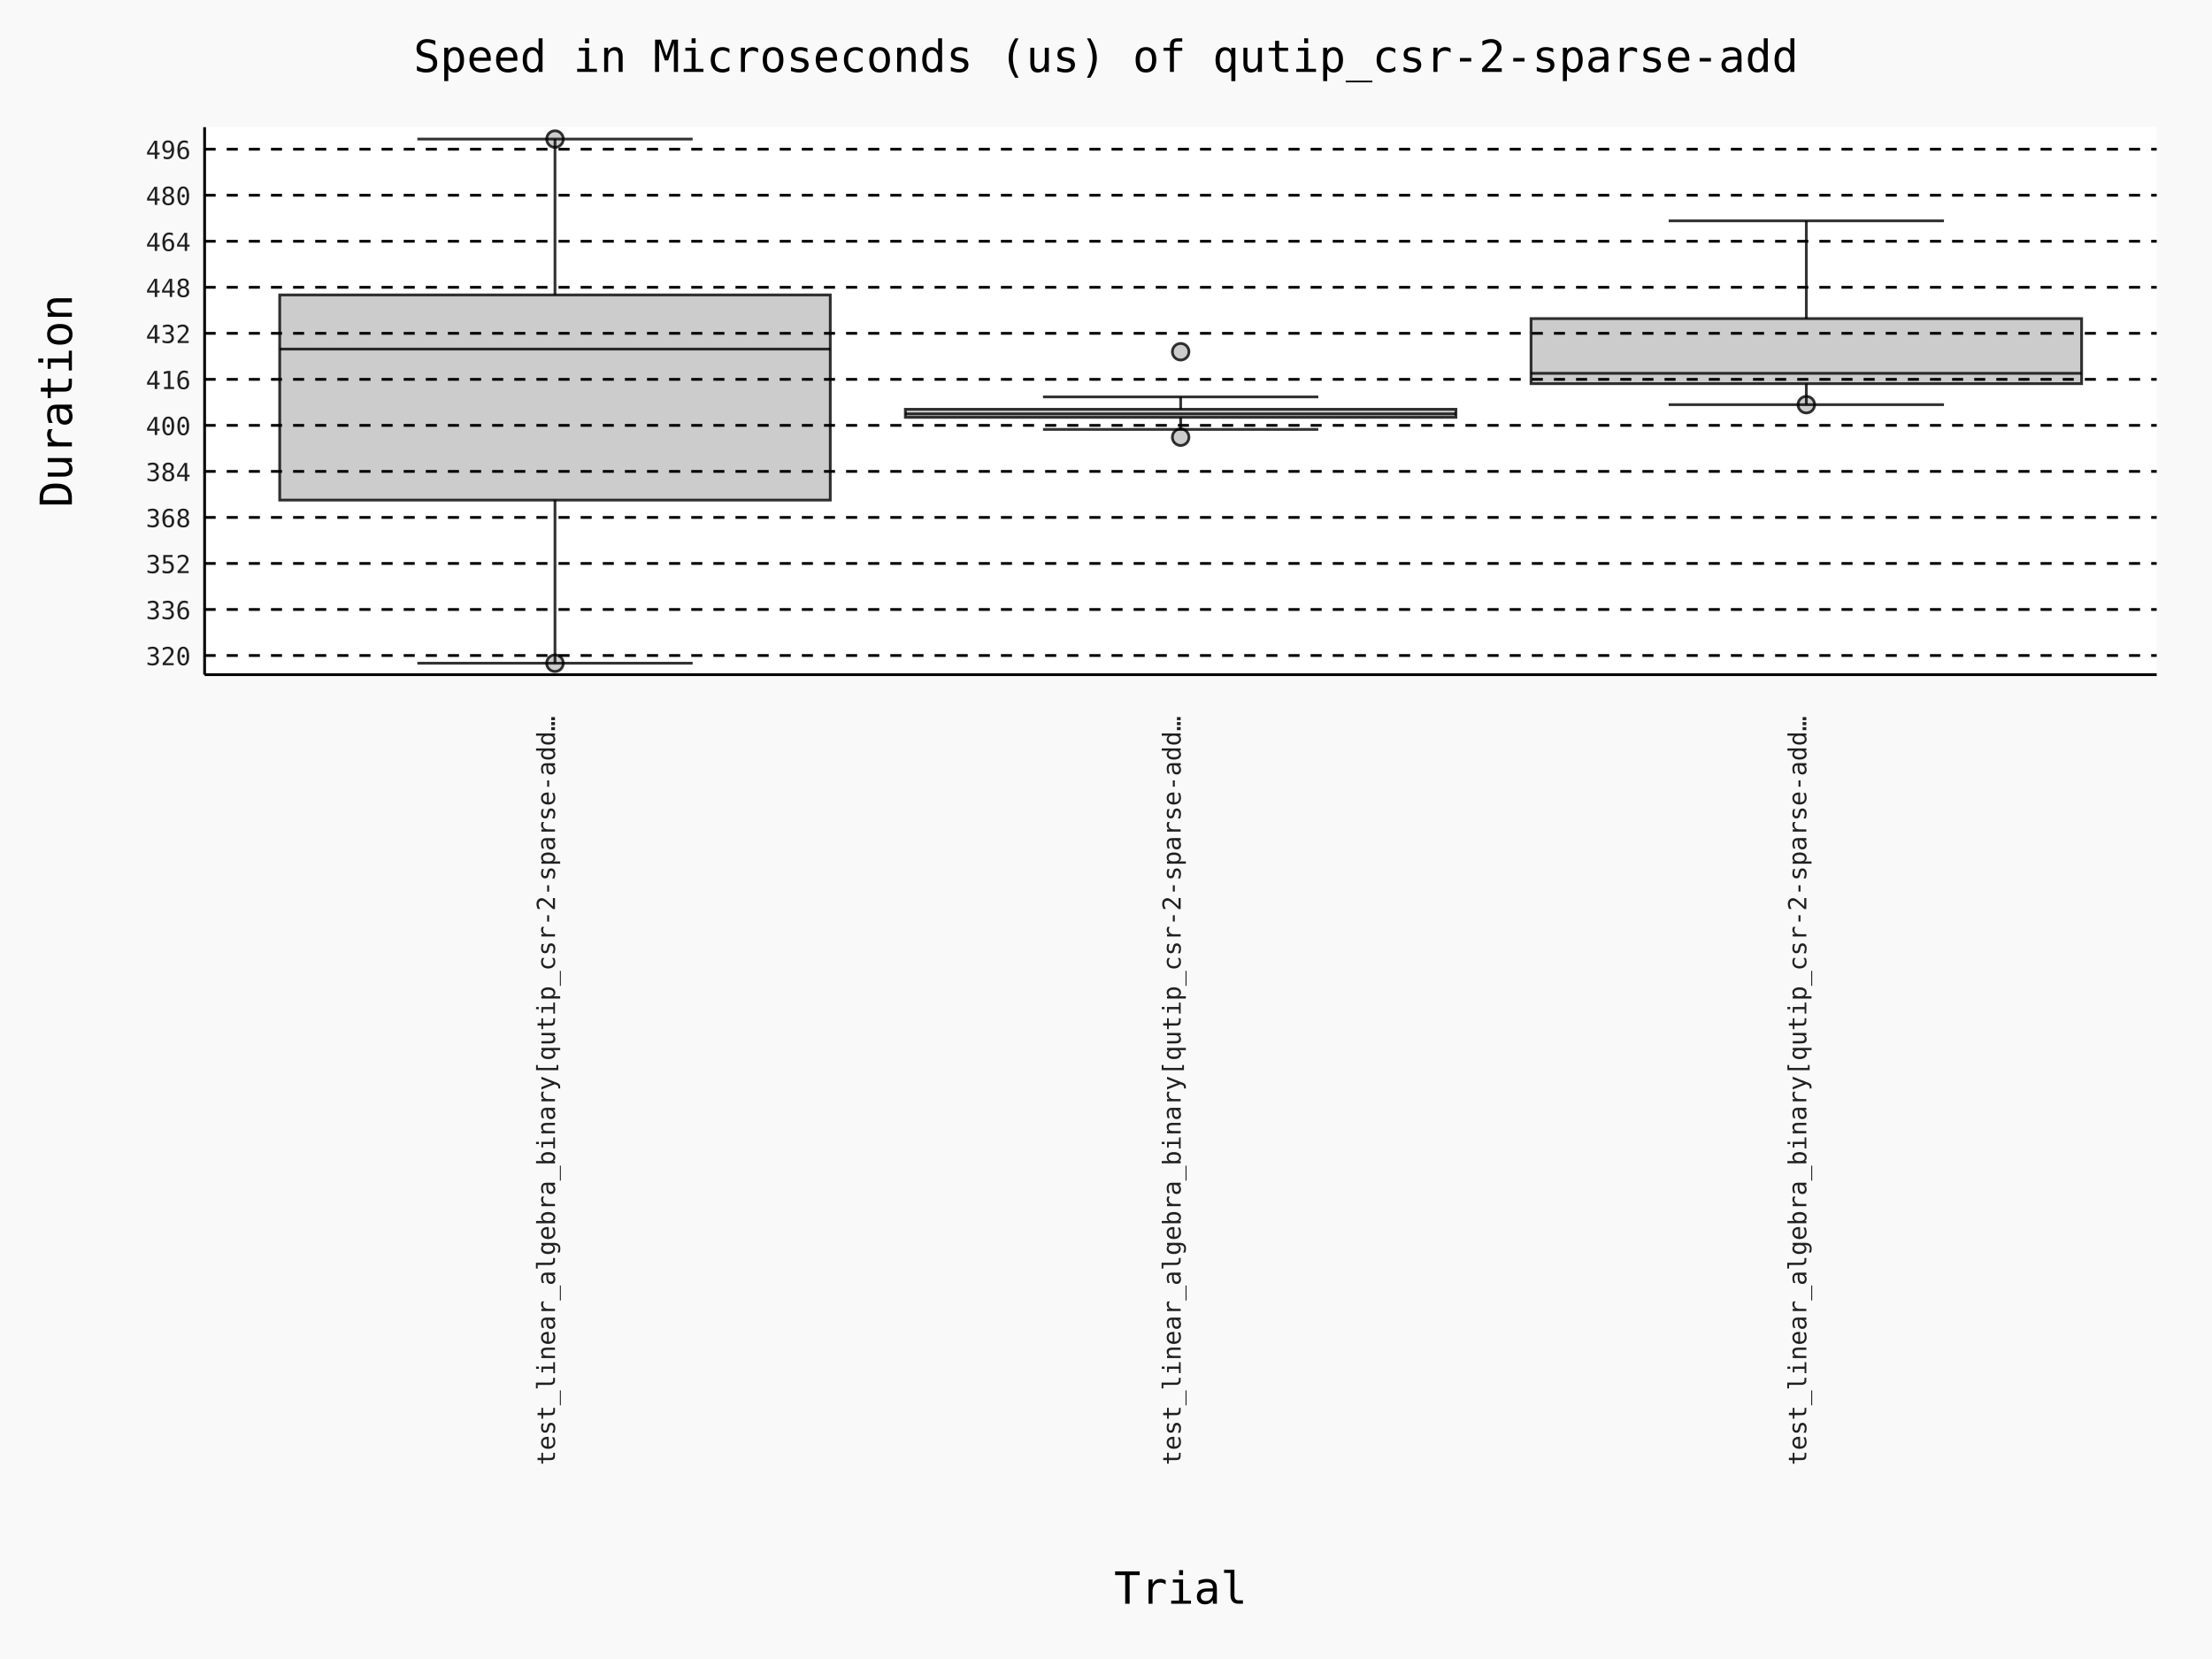
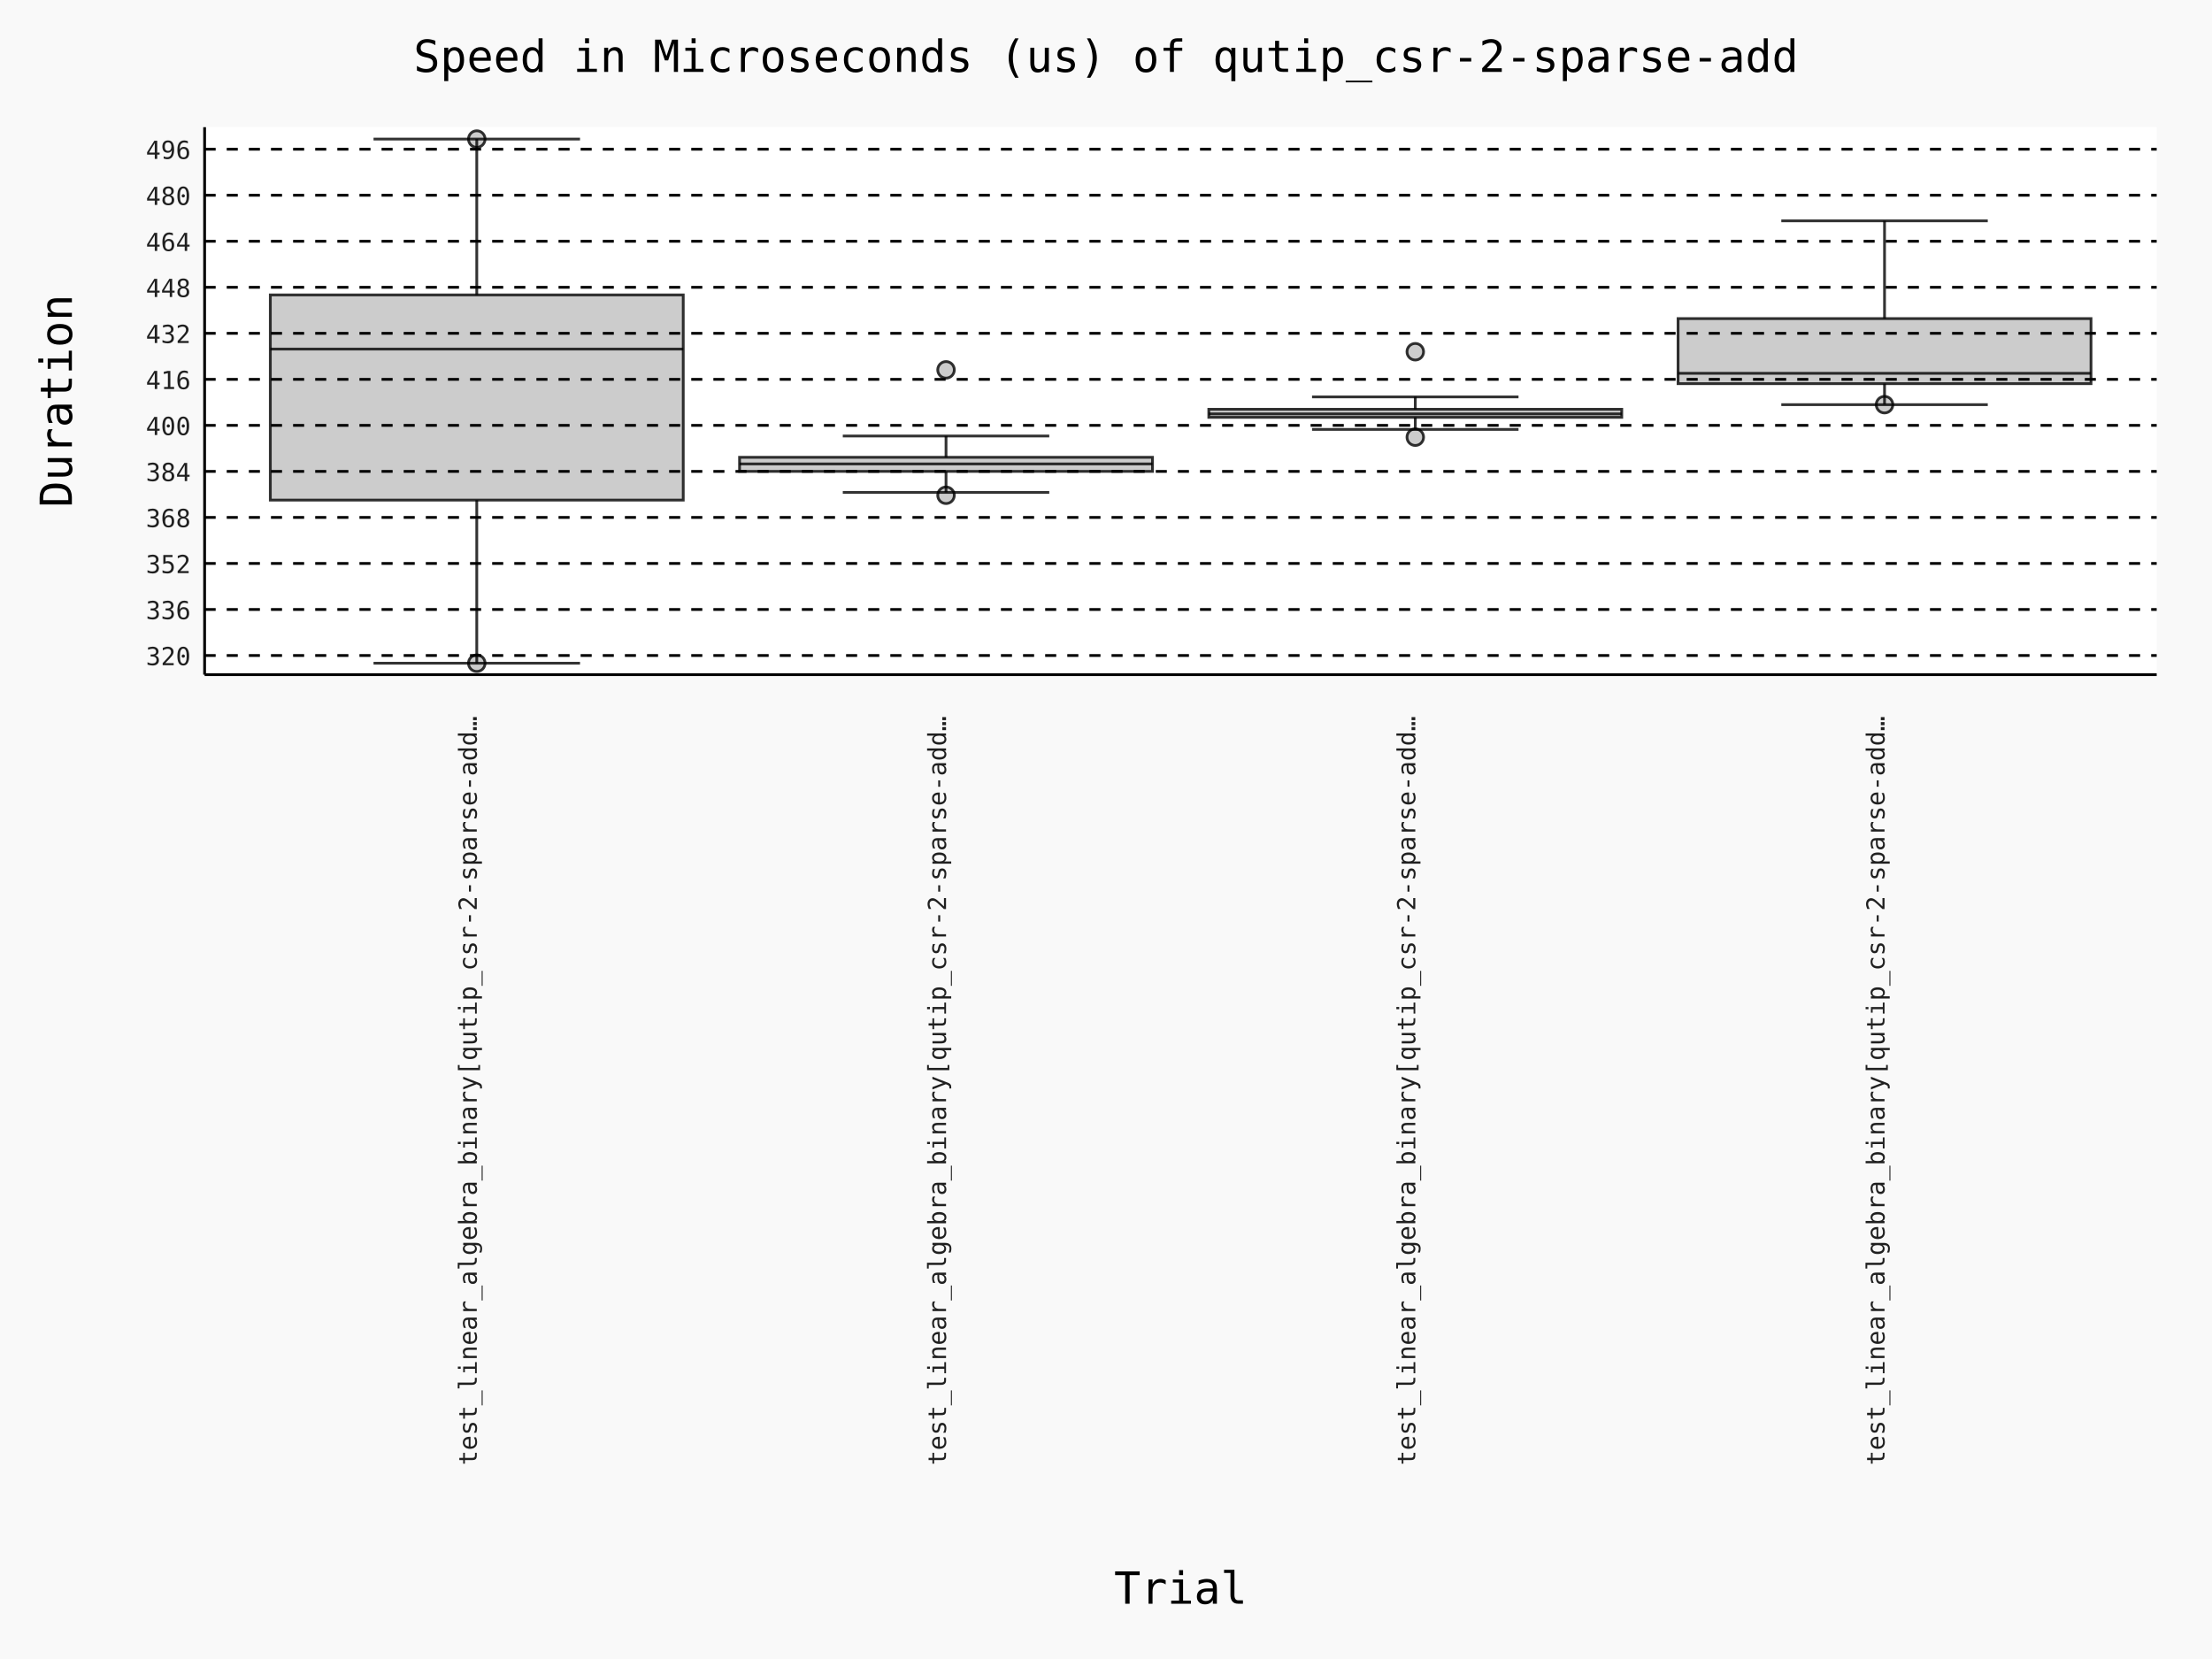
- <svg xmlns="http://www.w3.org/2000/svg" id="chart-28aaa264-2cbc-4631-8b97-fd41309d457e" class="pygal-chart" viewBox="0 0 800 600">
+ <svg xmlns="http://www.w3.org/2000/svg" id="chart-6126bb58-2202-427f-bd1c-7b85db72673a" class="pygal-chart" viewBox="0 0 800 600">
  <defs>
-     <style type="text/css">#chart-28aaa264-2cbc-4631-8b97-fd41309d457e{-webkit-user-select:none;-webkit-font-smoothing:antialiased;font-family:Consolas,"Deja Vu Sans Mono","Bitstream Vera Sans Mono","Courier New",monospace}#chart-28aaa264-2cbc-4631-8b97-fd41309d457e .title{font-family:Consolas,"Deja Vu Sans Mono","Bitstream Vera Sans Mono","Courier New",monospace;font-size:16px}#chart-28aaa264-2cbc-4631-8b97-fd41309d457e .legends .legend text{font-family:Consolas,"Deja Vu Sans Mono","Bitstream Vera Sans Mono","Courier New",monospace;font-size:14px}#chart-28aaa264-2cbc-4631-8b97-fd41309d457e .axis text{font-family:Consolas,"Deja Vu Sans Mono","Bitstream Vera Sans Mono","Courier New",monospace;font-size:10px}#chart-28aaa264-2cbc-4631-8b97-fd41309d457e .axis text.major{font-family:Consolas,"Deja Vu Sans Mono","Bitstream Vera Sans Mono","Courier New",monospace;font-size:10px}#chart-28aaa264-2cbc-4631-8b97-fd41309d457e .text-overlay text.value{font-family:Consolas,"Deja Vu Sans Mono","Bitstream Vera Sans Mono","Courier New",monospace;font-size:16px}#chart-28aaa264-2cbc-4631-8b97-fd41309d457e .text-overlay text.label{font-family:Consolas,"Deja Vu Sans Mono","Bitstream Vera Sans Mono","Courier New",monospace;font-size:10px}#chart-28aaa264-2cbc-4631-8b97-fd41309d457e .tooltip{font-family:Consolas,"Deja Vu Sans Mono","Bitstream Vera Sans Mono","Courier New",monospace;font-size:14px}#chart-28aaa264-2cbc-4631-8b97-fd41309d457e text.no_data{font-family:Consolas,"Deja Vu Sans Mono","Bitstream Vera Sans Mono","Courier New",monospace;font-size:64px}
- #chart-28aaa264-2cbc-4631-8b97-fd41309d457e{background-color:rgba(249,249,249,1)}#chart-28aaa264-2cbc-4631-8b97-fd41309d457e path,#chart-28aaa264-2cbc-4631-8b97-fd41309d457e line,#chart-28aaa264-2cbc-4631-8b97-fd41309d457e rect,#chart-28aaa264-2cbc-4631-8b97-fd41309d457e circle{-webkit-transition:150ms;-moz-transition:150ms;transition:150ms}#chart-28aaa264-2cbc-4631-8b97-fd41309d457e .graph &gt; .background{fill:rgba(249,249,249,1)}#chart-28aaa264-2cbc-4631-8b97-fd41309d457e .plot &gt; .background{fill:rgba(255,255,255,1)}#chart-28aaa264-2cbc-4631-8b97-fd41309d457e .graph{fill:rgba(0,0,0,.87)}#chart-28aaa264-2cbc-4631-8b97-fd41309d457e text.no_data{fill:rgba(0,0,0,1)}#chart-28aaa264-2cbc-4631-8b97-fd41309d457e .title{fill:rgba(0,0,0,1)}#chart-28aaa264-2cbc-4631-8b97-fd41309d457e .legends .legend text{fill:rgba(0,0,0,.87)}#chart-28aaa264-2cbc-4631-8b97-fd41309d457e .legends .legend:hover text{fill:rgba(0,0,0,1)}#chart-28aaa264-2cbc-4631-8b97-fd41309d457e .axis .line{stroke:rgba(0,0,0,1)}#chart-28aaa264-2cbc-4631-8b97-fd41309d457e .axis .guide.line{stroke:rgba(0,0,0,.54)}#chart-28aaa264-2cbc-4631-8b97-fd41309d457e .axis .major.line{stroke:rgba(0,0,0,.87)}#chart-28aaa264-2cbc-4631-8b97-fd41309d457e .axis text.major{fill:rgba(0,0,0,1)}#chart-28aaa264-2cbc-4631-8b97-fd41309d457e .axis.y .guides:hover .guide.line,#chart-28aaa264-2cbc-4631-8b97-fd41309d457e .line-graph .axis.x .guides:hover .guide.line,#chart-28aaa264-2cbc-4631-8b97-fd41309d457e .stackedline-graph .axis.x .guides:hover .guide.line,#chart-28aaa264-2cbc-4631-8b97-fd41309d457e .xy-graph .axis.x .guides:hover .guide.line{stroke:rgba(0,0,0,1)}#chart-28aaa264-2cbc-4631-8b97-fd41309d457e .axis .guides:hover text{fill:rgba(0,0,0,1)}#chart-28aaa264-2cbc-4631-8b97-fd41309d457e .reactive{fill-opacity:.7;stroke-opacity:.8;stroke-width:1}#chart-28aaa264-2cbc-4631-8b97-fd41309d457e .ci{stroke:rgba(0,0,0,.87)}#chart-28aaa264-2cbc-4631-8b97-fd41309d457e .reactive.active,#chart-28aaa264-2cbc-4631-8b97-fd41309d457e .active .reactive{fill-opacity:.8;stroke-opacity:.9;stroke-width:4}#chart-28aaa264-2cbc-4631-8b97-fd41309d457e .ci .reactive.active{stroke-width:1.5}#chart-28aaa264-2cbc-4631-8b97-fd41309d457e .series text{fill:rgba(0,0,0,1)}#chart-28aaa264-2cbc-4631-8b97-fd41309d457e .tooltip rect{fill:rgba(255,255,255,1);stroke:rgba(0,0,0,1);-webkit-transition:opacity 150ms;-moz-transition:opacity 150ms;transition:opacity 150ms}#chart-28aaa264-2cbc-4631-8b97-fd41309d457e .tooltip .label{fill:rgba(0,0,0,.87)}#chart-28aaa264-2cbc-4631-8b97-fd41309d457e .tooltip .label{fill:rgba(0,0,0,.87)}#chart-28aaa264-2cbc-4631-8b97-fd41309d457e .tooltip .legend{font-size:.8em;fill:rgba(0,0,0,.54)}#chart-28aaa264-2cbc-4631-8b97-fd41309d457e .tooltip .x_label{font-size:.6em;fill:rgba(0,0,0,1)}#chart-28aaa264-2cbc-4631-8b97-fd41309d457e .tooltip .xlink{font-size:.5em;text-decoration:underline}#chart-28aaa264-2cbc-4631-8b97-fd41309d457e .tooltip .value{font-size:1.5em}#chart-28aaa264-2cbc-4631-8b97-fd41309d457e .bound{font-size:.5em}#chart-28aaa264-2cbc-4631-8b97-fd41309d457e .max-value{font-size:.75em;fill:rgba(0,0,0,.54)}#chart-28aaa264-2cbc-4631-8b97-fd41309d457e .map-element{fill:rgba(255,255,255,1);stroke:rgba(0,0,0,.54) !important}#chart-28aaa264-2cbc-4631-8b97-fd41309d457e .map-element .reactive{fill-opacity:inherit;stroke-opacity:inherit}#chart-28aaa264-2cbc-4631-8b97-fd41309d457e .color-0,#chart-28aaa264-2cbc-4631-8b97-fd41309d457e .color-0 a:visited{stroke:#000000;fill:#000000}#chart-28aaa264-2cbc-4631-8b97-fd41309d457e .color-1,#chart-28aaa264-2cbc-4631-8b97-fd41309d457e .color-1 a:visited{stroke:#000000;fill:#000000}#chart-28aaa264-2cbc-4631-8b97-fd41309d457e .color-2,#chart-28aaa264-2cbc-4631-8b97-fd41309d457e .color-2 a:visited{stroke:#000000;fill:#000000}#chart-28aaa264-2cbc-4631-8b97-fd41309d457e .text-overlay .color-0 text{fill:white}#chart-28aaa264-2cbc-4631-8b97-fd41309d457e .text-overlay .color-1 text{fill:white}#chart-28aaa264-2cbc-4631-8b97-fd41309d457e .text-overlay .color-2 text{fill:white}
- #chart-28aaa264-2cbc-4631-8b97-fd41309d457e text.no_data{text-anchor:middle}#chart-28aaa264-2cbc-4631-8b97-fd41309d457e .guide.line{fill:none}#chart-28aaa264-2cbc-4631-8b97-fd41309d457e .centered{text-anchor:middle}#chart-28aaa264-2cbc-4631-8b97-fd41309d457e .title{text-anchor:middle}#chart-28aaa264-2cbc-4631-8b97-fd41309d457e .legends .legend text{fill-opacity:1}#chart-28aaa264-2cbc-4631-8b97-fd41309d457e .axis.x text{text-anchor:middle}#chart-28aaa264-2cbc-4631-8b97-fd41309d457e .axis.x:not(.web) text[transform]{text-anchor:start}#chart-28aaa264-2cbc-4631-8b97-fd41309d457e .axis.x:not(.web) text[transform].backwards{text-anchor:end}#chart-28aaa264-2cbc-4631-8b97-fd41309d457e .axis.y text{text-anchor:end}#chart-28aaa264-2cbc-4631-8b97-fd41309d457e .axis.y text[transform].backwards{text-anchor:start}#chart-28aaa264-2cbc-4631-8b97-fd41309d457e .axis.y2 text{text-anchor:start}#chart-28aaa264-2cbc-4631-8b97-fd41309d457e .axis.y2 text[transform].backwards{text-anchor:end}#chart-28aaa264-2cbc-4631-8b97-fd41309d457e .axis .guide.line{stroke-dasharray:4,4;stroke:black}#chart-28aaa264-2cbc-4631-8b97-fd41309d457e .axis .major.guide.line{stroke-dasharray:6,6;stroke:black}#chart-28aaa264-2cbc-4631-8b97-fd41309d457e .horizontal .axis.y .guide.line,#chart-28aaa264-2cbc-4631-8b97-fd41309d457e .horizontal .axis.y2 .guide.line,#chart-28aaa264-2cbc-4631-8b97-fd41309d457e .vertical .axis.x .guide.line{opacity:0}#chart-28aaa264-2cbc-4631-8b97-fd41309d457e .horizontal .axis.always_show .guide.line,#chart-28aaa264-2cbc-4631-8b97-fd41309d457e .vertical .axis.always_show .guide.line{opacity:1 !important}#chart-28aaa264-2cbc-4631-8b97-fd41309d457e .axis.y .guides:hover .guide.line,#chart-28aaa264-2cbc-4631-8b97-fd41309d457e .axis.y2 .guides:hover .guide.line,#chart-28aaa264-2cbc-4631-8b97-fd41309d457e .axis.x .guides:hover .guide.line{opacity:1}#chart-28aaa264-2cbc-4631-8b97-fd41309d457e .axis .guides:hover text{opacity:1}#chart-28aaa264-2cbc-4631-8b97-fd41309d457e .nofill{fill:none}#chart-28aaa264-2cbc-4631-8b97-fd41309d457e .subtle-fill{fill-opacity:.2}#chart-28aaa264-2cbc-4631-8b97-fd41309d457e .dot{stroke-width:1px;fill-opacity:1;stroke-opacity:1}#chart-28aaa264-2cbc-4631-8b97-fd41309d457e .dot.active{stroke-width:5px}#chart-28aaa264-2cbc-4631-8b97-fd41309d457e .dot.negative{fill:transparent}#chart-28aaa264-2cbc-4631-8b97-fd41309d457e text,#chart-28aaa264-2cbc-4631-8b97-fd41309d457e tspan{stroke:none !important}#chart-28aaa264-2cbc-4631-8b97-fd41309d457e .series text.active{opacity:1}#chart-28aaa264-2cbc-4631-8b97-fd41309d457e .tooltip rect{fill-opacity:.95;stroke-width:.5}#chart-28aaa264-2cbc-4631-8b97-fd41309d457e .tooltip text{fill-opacity:1}#chart-28aaa264-2cbc-4631-8b97-fd41309d457e .showable{visibility:hidden}#chart-28aaa264-2cbc-4631-8b97-fd41309d457e .showable.shown{visibility:visible}#chart-28aaa264-2cbc-4631-8b97-fd41309d457e .gauge-background{fill:rgba(229,229,229,1);stroke:none}#chart-28aaa264-2cbc-4631-8b97-fd41309d457e .bg-lines{stroke:rgba(249,249,249,1);stroke-width:2px}
+     <style type="text/css">#chart-6126bb58-2202-427f-bd1c-7b85db72673a{-webkit-user-select:none;-webkit-font-smoothing:antialiased;font-family:Consolas,"Deja Vu Sans Mono","Bitstream Vera Sans Mono","Courier New",monospace}#chart-6126bb58-2202-427f-bd1c-7b85db72673a .title{font-family:Consolas,"Deja Vu Sans Mono","Bitstream Vera Sans Mono","Courier New",monospace;font-size:16px}#chart-6126bb58-2202-427f-bd1c-7b85db72673a .legends .legend text{font-family:Consolas,"Deja Vu Sans Mono","Bitstream Vera Sans Mono","Courier New",monospace;font-size:14px}#chart-6126bb58-2202-427f-bd1c-7b85db72673a .axis text{font-family:Consolas,"Deja Vu Sans Mono","Bitstream Vera Sans Mono","Courier New",monospace;font-size:10px}#chart-6126bb58-2202-427f-bd1c-7b85db72673a .axis text.major{font-family:Consolas,"Deja Vu Sans Mono","Bitstream Vera Sans Mono","Courier New",monospace;font-size:10px}#chart-6126bb58-2202-427f-bd1c-7b85db72673a .text-overlay text.value{font-family:Consolas,"Deja Vu Sans Mono","Bitstream Vera Sans Mono","Courier New",monospace;font-size:16px}#chart-6126bb58-2202-427f-bd1c-7b85db72673a .text-overlay text.label{font-family:Consolas,"Deja Vu Sans Mono","Bitstream Vera Sans Mono","Courier New",monospace;font-size:10px}#chart-6126bb58-2202-427f-bd1c-7b85db72673a .tooltip{font-family:Consolas,"Deja Vu Sans Mono","Bitstream Vera Sans Mono","Courier New",monospace;font-size:14px}#chart-6126bb58-2202-427f-bd1c-7b85db72673a text.no_data{font-family:Consolas,"Deja Vu Sans Mono","Bitstream Vera Sans Mono","Courier New",monospace;font-size:64px}
+ #chart-6126bb58-2202-427f-bd1c-7b85db72673a{background-color:rgba(249,249,249,1)}#chart-6126bb58-2202-427f-bd1c-7b85db72673a path,#chart-6126bb58-2202-427f-bd1c-7b85db72673a line,#chart-6126bb58-2202-427f-bd1c-7b85db72673a rect,#chart-6126bb58-2202-427f-bd1c-7b85db72673a circle{-webkit-transition:150ms;-moz-transition:150ms;transition:150ms}#chart-6126bb58-2202-427f-bd1c-7b85db72673a .graph &gt; .background{fill:rgba(249,249,249,1)}#chart-6126bb58-2202-427f-bd1c-7b85db72673a .plot &gt; .background{fill:rgba(255,255,255,1)}#chart-6126bb58-2202-427f-bd1c-7b85db72673a .graph{fill:rgba(0,0,0,.87)}#chart-6126bb58-2202-427f-bd1c-7b85db72673a text.no_data{fill:rgba(0,0,0,1)}#chart-6126bb58-2202-427f-bd1c-7b85db72673a .title{fill:rgba(0,0,0,1)}#chart-6126bb58-2202-427f-bd1c-7b85db72673a .legends .legend text{fill:rgba(0,0,0,.87)}#chart-6126bb58-2202-427f-bd1c-7b85db72673a .legends .legend:hover text{fill:rgba(0,0,0,1)}#chart-6126bb58-2202-427f-bd1c-7b85db72673a .axis .line{stroke:rgba(0,0,0,1)}#chart-6126bb58-2202-427f-bd1c-7b85db72673a .axis .guide.line{stroke:rgba(0,0,0,.54)}#chart-6126bb58-2202-427f-bd1c-7b85db72673a .axis .major.line{stroke:rgba(0,0,0,.87)}#chart-6126bb58-2202-427f-bd1c-7b85db72673a .axis text.major{fill:rgba(0,0,0,1)}#chart-6126bb58-2202-427f-bd1c-7b85db72673a .axis.y .guides:hover .guide.line,#chart-6126bb58-2202-427f-bd1c-7b85db72673a .line-graph .axis.x .guides:hover .guide.line,#chart-6126bb58-2202-427f-bd1c-7b85db72673a .stackedline-graph .axis.x .guides:hover .guide.line,#chart-6126bb58-2202-427f-bd1c-7b85db72673a .xy-graph .axis.x .guides:hover .guide.line{stroke:rgba(0,0,0,1)}#chart-6126bb58-2202-427f-bd1c-7b85db72673a .axis .guides:hover text{fill:rgba(0,0,0,1)}#chart-6126bb58-2202-427f-bd1c-7b85db72673a .reactive{fill-opacity:.7;stroke-opacity:.8;stroke-width:1}#chart-6126bb58-2202-427f-bd1c-7b85db72673a .ci{stroke:rgba(0,0,0,.87)}#chart-6126bb58-2202-427f-bd1c-7b85db72673a .reactive.active,#chart-6126bb58-2202-427f-bd1c-7b85db72673a .active .reactive{fill-opacity:.8;stroke-opacity:.9;stroke-width:4}#chart-6126bb58-2202-427f-bd1c-7b85db72673a .ci .reactive.active{stroke-width:1.5}#chart-6126bb58-2202-427f-bd1c-7b85db72673a .series text{fill:rgba(0,0,0,1)}#chart-6126bb58-2202-427f-bd1c-7b85db72673a .tooltip rect{fill:rgba(255,255,255,1);stroke:rgba(0,0,0,1);-webkit-transition:opacity 150ms;-moz-transition:opacity 150ms;transition:opacity 150ms}#chart-6126bb58-2202-427f-bd1c-7b85db72673a .tooltip .label{fill:rgba(0,0,0,.87)}#chart-6126bb58-2202-427f-bd1c-7b85db72673a .tooltip .label{fill:rgba(0,0,0,.87)}#chart-6126bb58-2202-427f-bd1c-7b85db72673a .tooltip .legend{font-size:.8em;fill:rgba(0,0,0,.54)}#chart-6126bb58-2202-427f-bd1c-7b85db72673a .tooltip .x_label{font-size:.6em;fill:rgba(0,0,0,1)}#chart-6126bb58-2202-427f-bd1c-7b85db72673a .tooltip .xlink{font-size:.5em;text-decoration:underline}#chart-6126bb58-2202-427f-bd1c-7b85db72673a .tooltip .value{font-size:1.5em}#chart-6126bb58-2202-427f-bd1c-7b85db72673a .bound{font-size:.5em}#chart-6126bb58-2202-427f-bd1c-7b85db72673a .max-value{font-size:.75em;fill:rgba(0,0,0,.54)}#chart-6126bb58-2202-427f-bd1c-7b85db72673a .map-element{fill:rgba(255,255,255,1);stroke:rgba(0,0,0,.54) !important}#chart-6126bb58-2202-427f-bd1c-7b85db72673a .map-element .reactive{fill-opacity:inherit;stroke-opacity:inherit}#chart-6126bb58-2202-427f-bd1c-7b85db72673a .color-0,#chart-6126bb58-2202-427f-bd1c-7b85db72673a .color-0 a:visited{stroke:#000000;fill:#000000}#chart-6126bb58-2202-427f-bd1c-7b85db72673a .color-1,#chart-6126bb58-2202-427f-bd1c-7b85db72673a .color-1 a:visited{stroke:#000000;fill:#000000}#chart-6126bb58-2202-427f-bd1c-7b85db72673a .color-2,#chart-6126bb58-2202-427f-bd1c-7b85db72673a .color-2 a:visited{stroke:#000000;fill:#000000}#chart-6126bb58-2202-427f-bd1c-7b85db72673a .color-3,#chart-6126bb58-2202-427f-bd1c-7b85db72673a .color-3 a:visited{stroke:#000000;fill:#000000}#chart-6126bb58-2202-427f-bd1c-7b85db72673a .text-overlay .color-0 text{fill:white}#chart-6126bb58-2202-427f-bd1c-7b85db72673a .text-overlay .color-1 text{fill:white}#chart-6126bb58-2202-427f-bd1c-7b85db72673a .text-overlay .color-2 text{fill:white}#chart-6126bb58-2202-427f-bd1c-7b85db72673a .text-overlay .color-3 text{fill:white}
+ #chart-6126bb58-2202-427f-bd1c-7b85db72673a text.no_data{text-anchor:middle}#chart-6126bb58-2202-427f-bd1c-7b85db72673a .guide.line{fill:none}#chart-6126bb58-2202-427f-bd1c-7b85db72673a .centered{text-anchor:middle}#chart-6126bb58-2202-427f-bd1c-7b85db72673a .title{text-anchor:middle}#chart-6126bb58-2202-427f-bd1c-7b85db72673a .legends .legend text{fill-opacity:1}#chart-6126bb58-2202-427f-bd1c-7b85db72673a .axis.x text{text-anchor:middle}#chart-6126bb58-2202-427f-bd1c-7b85db72673a .axis.x:not(.web) text[transform]{text-anchor:start}#chart-6126bb58-2202-427f-bd1c-7b85db72673a .axis.x:not(.web) text[transform].backwards{text-anchor:end}#chart-6126bb58-2202-427f-bd1c-7b85db72673a .axis.y text{text-anchor:end}#chart-6126bb58-2202-427f-bd1c-7b85db72673a .axis.y text[transform].backwards{text-anchor:start}#chart-6126bb58-2202-427f-bd1c-7b85db72673a .axis.y2 text{text-anchor:start}#chart-6126bb58-2202-427f-bd1c-7b85db72673a .axis.y2 text[transform].backwards{text-anchor:end}#chart-6126bb58-2202-427f-bd1c-7b85db72673a .axis .guide.line{stroke-dasharray:4,4;stroke:black}#chart-6126bb58-2202-427f-bd1c-7b85db72673a .axis .major.guide.line{stroke-dasharray:6,6;stroke:black}#chart-6126bb58-2202-427f-bd1c-7b85db72673a .horizontal .axis.y .guide.line,#chart-6126bb58-2202-427f-bd1c-7b85db72673a .horizontal .axis.y2 .guide.line,#chart-6126bb58-2202-427f-bd1c-7b85db72673a .vertical .axis.x .guide.line{opacity:0}#chart-6126bb58-2202-427f-bd1c-7b85db72673a .horizontal .axis.always_show .guide.line,#chart-6126bb58-2202-427f-bd1c-7b85db72673a .vertical .axis.always_show .guide.line{opacity:1 !important}#chart-6126bb58-2202-427f-bd1c-7b85db72673a .axis.y .guides:hover .guide.line,#chart-6126bb58-2202-427f-bd1c-7b85db72673a .axis.y2 .guides:hover .guide.line,#chart-6126bb58-2202-427f-bd1c-7b85db72673a .axis.x .guides:hover .guide.line{opacity:1}#chart-6126bb58-2202-427f-bd1c-7b85db72673a .axis .guides:hover text{opacity:1}#chart-6126bb58-2202-427f-bd1c-7b85db72673a .nofill{fill:none}#chart-6126bb58-2202-427f-bd1c-7b85db72673a .subtle-fill{fill-opacity:.2}#chart-6126bb58-2202-427f-bd1c-7b85db72673a .dot{stroke-width:1px;fill-opacity:1;stroke-opacity:1}#chart-6126bb58-2202-427f-bd1c-7b85db72673a .dot.active{stroke-width:5px}#chart-6126bb58-2202-427f-bd1c-7b85db72673a .dot.negative{fill:transparent}#chart-6126bb58-2202-427f-bd1c-7b85db72673a text,#chart-6126bb58-2202-427f-bd1c-7b85db72673a tspan{stroke:none !important}#chart-6126bb58-2202-427f-bd1c-7b85db72673a .series text.active{opacity:1}#chart-6126bb58-2202-427f-bd1c-7b85db72673a .tooltip rect{fill-opacity:.95;stroke-width:.5}#chart-6126bb58-2202-427f-bd1c-7b85db72673a .tooltip text{fill-opacity:1}#chart-6126bb58-2202-427f-bd1c-7b85db72673a .showable{visibility:hidden}#chart-6126bb58-2202-427f-bd1c-7b85db72673a .showable.shown{visibility:visible}#chart-6126bb58-2202-427f-bd1c-7b85db72673a .gauge-background{fill:rgba(229,229,229,1);stroke:none}#chart-6126bb58-2202-427f-bd1c-7b85db72673a .bg-lines{stroke:rgba(249,249,249,1);stroke-width:2px}
.tooltip .value{font-size:1em !important}.axis text{font-size:9px !important}</style>
  </defs>
  <g class="graph custombox-graph vertical">
    <rect x="0" y="0" width="800" height="600" class="background" />
    <g transform="translate(74, 46)" class="plot">
      <rect x="0" y="0" width="706.0" height="198.0" class="background" />
      <g class="axis y always_show">
        <path d="M0 198 h706" class="line" />
        <g class="guides">
          <path d="M0 191.071 h706" class="guide line" />
          <text x="-5" y="194.571" class="">320</text>
        </g>
        <g class="guides">
          <path d="M0 174.426 h706" class="guide line" />
          <text x="-5" y="177.926" class="">336</text>
        </g>
        <g class="guides">
          <path d="M0 157.78 h706" class="guide line" />
          <text x="-5" y="161.28" class="">352</text>
        </g>
        <g class="guides">
          <path d="M0 141.134 h706" class="guide line" />
          <text x="-5" y="144.634" class="">368</text>
        </g>
        <g class="guides">
          <path d="M0 124.489 h706" class="guide line" />
          <text x="-5" y="127.989" class="">384</text>
        </g>
        <g class="guides">
          <path d="M0 107.843 h706" class="guide line" />
          <text x="-5" y="111.343" class="">400</text>
        </g>
        <g class="guides">
          <path d="M0 91.197 h706" class="guide line" />
          <text x="-5" y="94.697" class="">416</text>
        </g>
        <g class="guides">
          <path d="M0 74.552 h706" class="guide line" />
          <text x="-5" y="78.052" class="">432</text>
        </g>
        <g class="guides">
          <path d="M0 57.906 h706" class="guide line" />
          <text x="-5" y="61.406" class="">448</text>
        </g>
        <g class="guides">
          <path d="M0 41.26 h706" class="guide line" />
          <text x="-5" y="44.76" class="">464</text>
        </g>
        <g class="guides">
          <path d="M0 24.615 h706" class="guide line" />
          <text x="-5" y="28.115" class="">480</text>
        </g>
        <g class="guides">
          <path d="M0 7.969 h706" class="guide line" />
          <text x="-5" y="11.469" class="">496</text>
        </g>
      </g>
      <g class="axis x">
        <path d="M0 0 v198" class="line" />
        <g class="guides">
-           <path d="M126.718 0 v198" class="guide line" />
-           <text x="126.718" y="213.0" class="backwards" transform="rotate(270 126.7179 213)">test_linear_algebra_binary[qutip_csr-2-sparse-add…</text>
+           <path d="M98.433 0 v198" class="guide line" />
+           <text x="98.433" y="213.0" class="backwards" transform="rotate(270 98.43269 213)">test_linear_algebra_binary[qutip_csr-2-sparse-add…</text>
        </g>
        <g class="guides">
-           <path d="M353 0 v198" class="guide line" />
-           <text x="353.0" y="213.0" class="backwards" transform="rotate(270 353 213)">test_linear_algebra_binary[qutip_csr-2-sparse-add…</text>
+           <path d="M268.144 0 v198" class="guide line" />
+           <text x="268.144" y="213.0" class="backwards" transform="rotate(270 268.1442 213)">test_linear_algebra_binary[qutip_csr-2-sparse-add…</text>
        </g>
        <g class="guides">
-           <path d="M579.282 0 v198" class="guide line" />
-           <text x="579.282" y="213.0" class="backwards" transform="rotate(270 579.2821 213)">test_linear_algebra_binary[qutip_csr-2-sparse-add…</text>
+           <path d="M437.856 0 v198" class="guide line" />
+           <text x="437.856" y="213.0" class="backwards" transform="rotate(270 437.8558 213)">test_linear_algebra_binary[qutip_csr-2-sparse-add…</text>
+         </g>
+         <g class="guides">
+           <path d="M607.567 0 v198" class="guide line" />
+           <text x="607.567" y="213.0" class="backwards" transform="rotate(270 607.5673 213)">test_linear_algebra_binary[qutip_csr-2-sparse-add…</text>
        </g>
      </g>
      <g class="series serie-0 color-0">
        <g class="boxes">
          <g class="box">
-             <path stroke-width="3" d="M76.936 193.859 L176.5 193.859" class="reactive tooltip-trigger" />
-             <path stroke-width="3" d="M27.154 80.246 L226.282 80.246" class="reactive tooltip-trigger" />
-             <path stroke-width="3" d="M76.936 4.295 L176.5 4.295" class="reactive tooltip-trigger" />
-             <path stroke-width="2" d="M126.718 193.859 L126.718 134.868" class="reactive tooltip-trigger" />
-             <path stroke-width="2" d="M126.718 4.295 L126.718 60.66" class="reactive tooltip-trigger" />
-             <rect x="27.154" y="60.66" height="74.208" width="199.128" class="subtle-fill reactive tooltip-trigger" />
-             <circle cx="126.718" cy="193.859" r="3" class="subtle-fill reactive tooltip-trigger" />
-             <circle cx="126.718" cy="4.295" r="3" class="subtle-fill reactive tooltip-trigger" />
+             <path stroke-width="3" d="M61.096 193.859 L135.769 193.859" class="reactive tooltip-trigger" />
+             <path stroke-width="3" d="M23.76 80.246 L173.106 80.246" class="reactive tooltip-trigger" />
+             <path stroke-width="3" d="M61.096 4.295 L135.769 4.295" class="reactive tooltip-trigger" />
+             <path stroke-width="2" d="M98.433 193.859 L98.433 134.868" class="reactive tooltip-trigger" />
+             <path stroke-width="2" d="M98.433 4.295 L98.433 60.66" class="reactive tooltip-trigger" />
+             <rect x="23.76" y="60.66" height="74.208" width="149.346" class="subtle-fill reactive tooltip-trigger" />
+             <circle cx="98.433" cy="193.859" r="3" class="subtle-fill reactive tooltip-trigger" />
+             <circle cx="98.433" cy="4.295" r="3" class="subtle-fill reactive tooltip-trigger" />
          </g>
        </g>
      </g>
      <g class="series serie-1 color-1">
        <g class="boxes">
          <g class="box">
-             <path stroke-width="3" d="M303.218 109.303 L402.782 109.303" class="reactive tooltip-trigger" />
-             <path stroke-width="3" d="M253.436 103.685 L452.564 103.685" class="reactive tooltip-trigger" />
-             <path stroke-width="3" d="M303.218 97.548 L402.782 97.548" class="reactive tooltip-trigger" />
-             <path stroke-width="2" d="M353 109.303 L353 104.934" class="reactive tooltip-trigger" />
-             <path stroke-width="2" d="M353 97.548 L353 102.021" class="reactive tooltip-trigger" />
-             <rect x="253.436" y="102.021" height="2.913" width="199.128" class="subtle-fill reactive tooltip-trigger" />
-             <circle cx="353" cy="112.112" r="3" class="subtle-fill reactive tooltip-trigger" />
-             <circle cx="353" cy="81.214" r="3" class="subtle-fill reactive tooltip-trigger" />
+             <path stroke-width="3" d="M230.808 132.08 L305.481 132.08" class="reactive tooltip-trigger" />
+             <path stroke-width="3" d="M193.471 121.781 L342.817 121.781" class="reactive tooltip-trigger" />
+             <path stroke-width="3" d="M230.808 111.689 L305.481 111.689" class="reactive tooltip-trigger" />
+             <path stroke-width="2" d="M268.144 132.08 L268.144 124.487" class="reactive tooltip-trigger" />
+             <path stroke-width="2" d="M268.144 111.689 L268.144 119.388" class="reactive tooltip-trigger" />
+             <rect x="193.471" y="119.388" height="5.099" width="149.346" class="subtle-fill reactive tooltip-trigger" />
+             <circle cx="268.144" cy="133.12" r="3" class="subtle-fill reactive tooltip-trigger" />
+             <circle cx="268.144" cy="87.761" r="3" class="subtle-fill reactive tooltip-trigger" />
          </g>
        </g>
      </g>
      <g class="series serie-2 color-2">
        <g class="boxes">
          <g class="box">
-             <path stroke-width="3" d="M529.5 100.352 L629.064 100.352" class="reactive tooltip-trigger" />
-             <path stroke-width="3" d="M479.718 89.013 L678.846 89.013" class="reactive tooltip-trigger" />
-             <path stroke-width="3" d="M529.5 33.874 L629.064 33.874" class="reactive tooltip-trigger" />
-             <path stroke-width="2" d="M579.282 100.352 L579.282 92.758" class="reactive tooltip-trigger" />
-             <path stroke-width="2" d="M579.282 33.874 L579.282 69.22" class="reactive tooltip-trigger" />
-             <rect x="479.718" y="69.22" height="23.538" width="199.128" class="subtle-fill reactive tooltip-trigger" />
-             <circle cx="579.282" cy="100.352" r="3" class="subtle-fill reactive tooltip-trigger" />
-             <circle cx="579.282" cy="-8667.841" r="3" class="subtle-fill reactive tooltip-trigger" />
+             <path stroke-width="3" d="M400.519 109.303 L475.192 109.303" class="reactive tooltip-trigger" />
+             <path stroke-width="3" d="M363.183 103.685 L512.529 103.685" class="reactive tooltip-trigger" />
+             <path stroke-width="3" d="M400.519 97.548 L475.192 97.548" class="reactive tooltip-trigger" />
+             <path stroke-width="2" d="M437.856 109.303 L437.856 104.934" class="reactive tooltip-trigger" />
+             <path stroke-width="2" d="M437.856 97.548 L437.856 102.021" class="reactive tooltip-trigger" />
+             <rect x="363.183" y="102.021" height="2.913" width="149.346" class="subtle-fill reactive tooltip-trigger" />
+             <circle cx="437.856" cy="112.112" r="3" class="subtle-fill reactive tooltip-trigger" />
+             <circle cx="437.856" cy="81.214" r="3" class="subtle-fill reactive tooltip-trigger" />
+           </g>
+         </g>
+       </g>
+       <g class="series serie-3 color-3">
+         <g class="boxes">
+           <g class="box">
+             <path stroke-width="3" d="M570.231 100.352 L644.904 100.352" class="reactive tooltip-trigger" />
+             <path stroke-width="3" d="M532.894 89.013 L682.24 89.013" class="reactive tooltip-trigger" />
+             <path stroke-width="3" d="M570.231 33.874 L644.904 33.874" class="reactive tooltip-trigger" />
+             <path stroke-width="2" d="M607.567 100.352 L607.567 92.758" class="reactive tooltip-trigger" />
+             <path stroke-width="2" d="M607.567 33.874 L607.567 69.22" class="reactive tooltip-trigger" />
+             <rect x="532.894" y="69.22" height="23.538" width="149.346" class="subtle-fill reactive tooltip-trigger" />
+             <circle cx="607.567" cy="100.352" r="3" class="subtle-fill reactive tooltip-trigger" />
+             <circle cx="607.567" cy="-8667.841" r="3" class="subtle-fill reactive tooltip-trigger" />
          </g>
        </g>
      </g>
    </g>
    <g class="titles">
      <text x="400.0" y="26" class="title plot_title">Speed in Microseconds (us) of qutip_csr-2-sparse-add</text>
      <text x="427.0" y="580.0" class="title">Trial</text>
      <text x="0" y="171.0" class="title" transform="rotate(-90 0 145)">Duration</text>
    </g>
    <g transform="translate(74, 46)" class="plot overlay">
      <g class="series serie-0 color-0" />
      <g class="series serie-1 color-1" />
      <g class="series serie-2 color-2" />
+       <g class="series serie-3 color-3" />
    </g>
    <g transform="translate(74, 46)" class="plot text-overlay">
      <g class="series serie-0 color-0" />
      <g class="series serie-1 color-1" />
      <g class="series serie-2 color-2" />
+       <g class="series serie-3 color-3" />
    </g>
    <g transform="translate(74, 46)" class="plot tooltip-overlay">
      <g transform="translate(0 0)" style="opacity: 0" class="tooltip">
        <rect rx="0" ry="0" width="0" height="0" class="tooltip-box" />
        <g class="text" />
      </g>
    </g>
  </g>
</svg>
